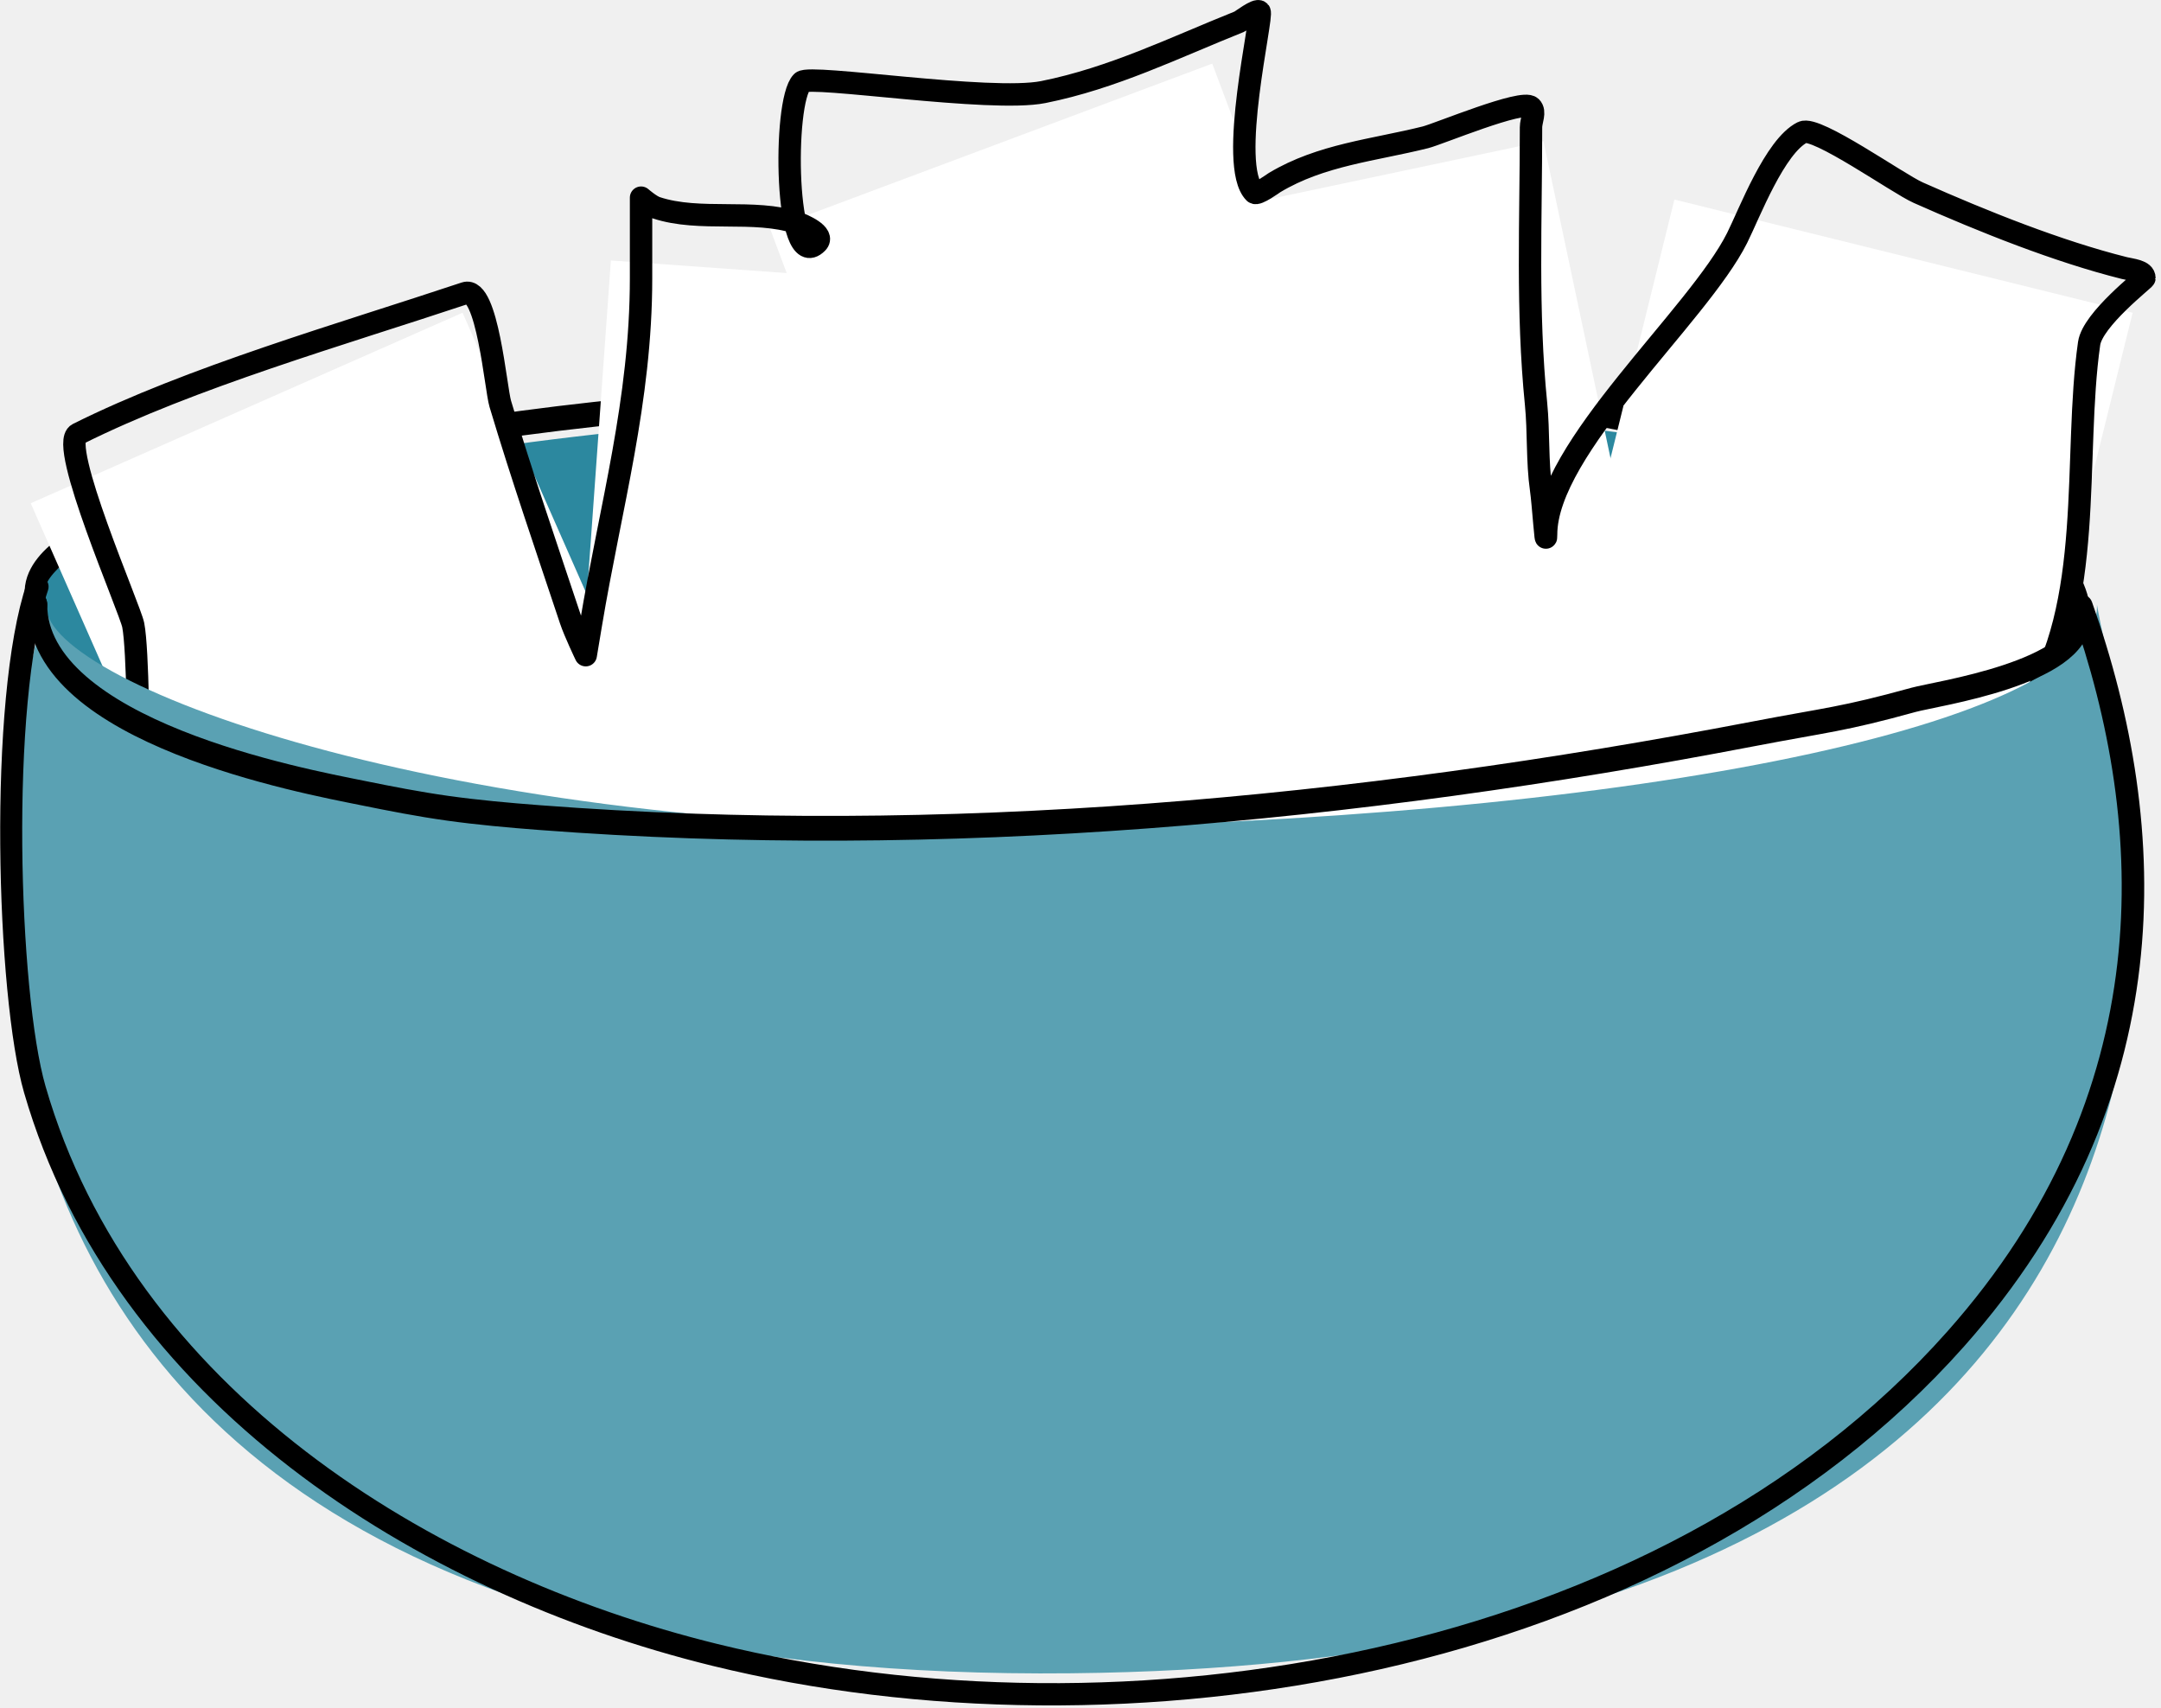
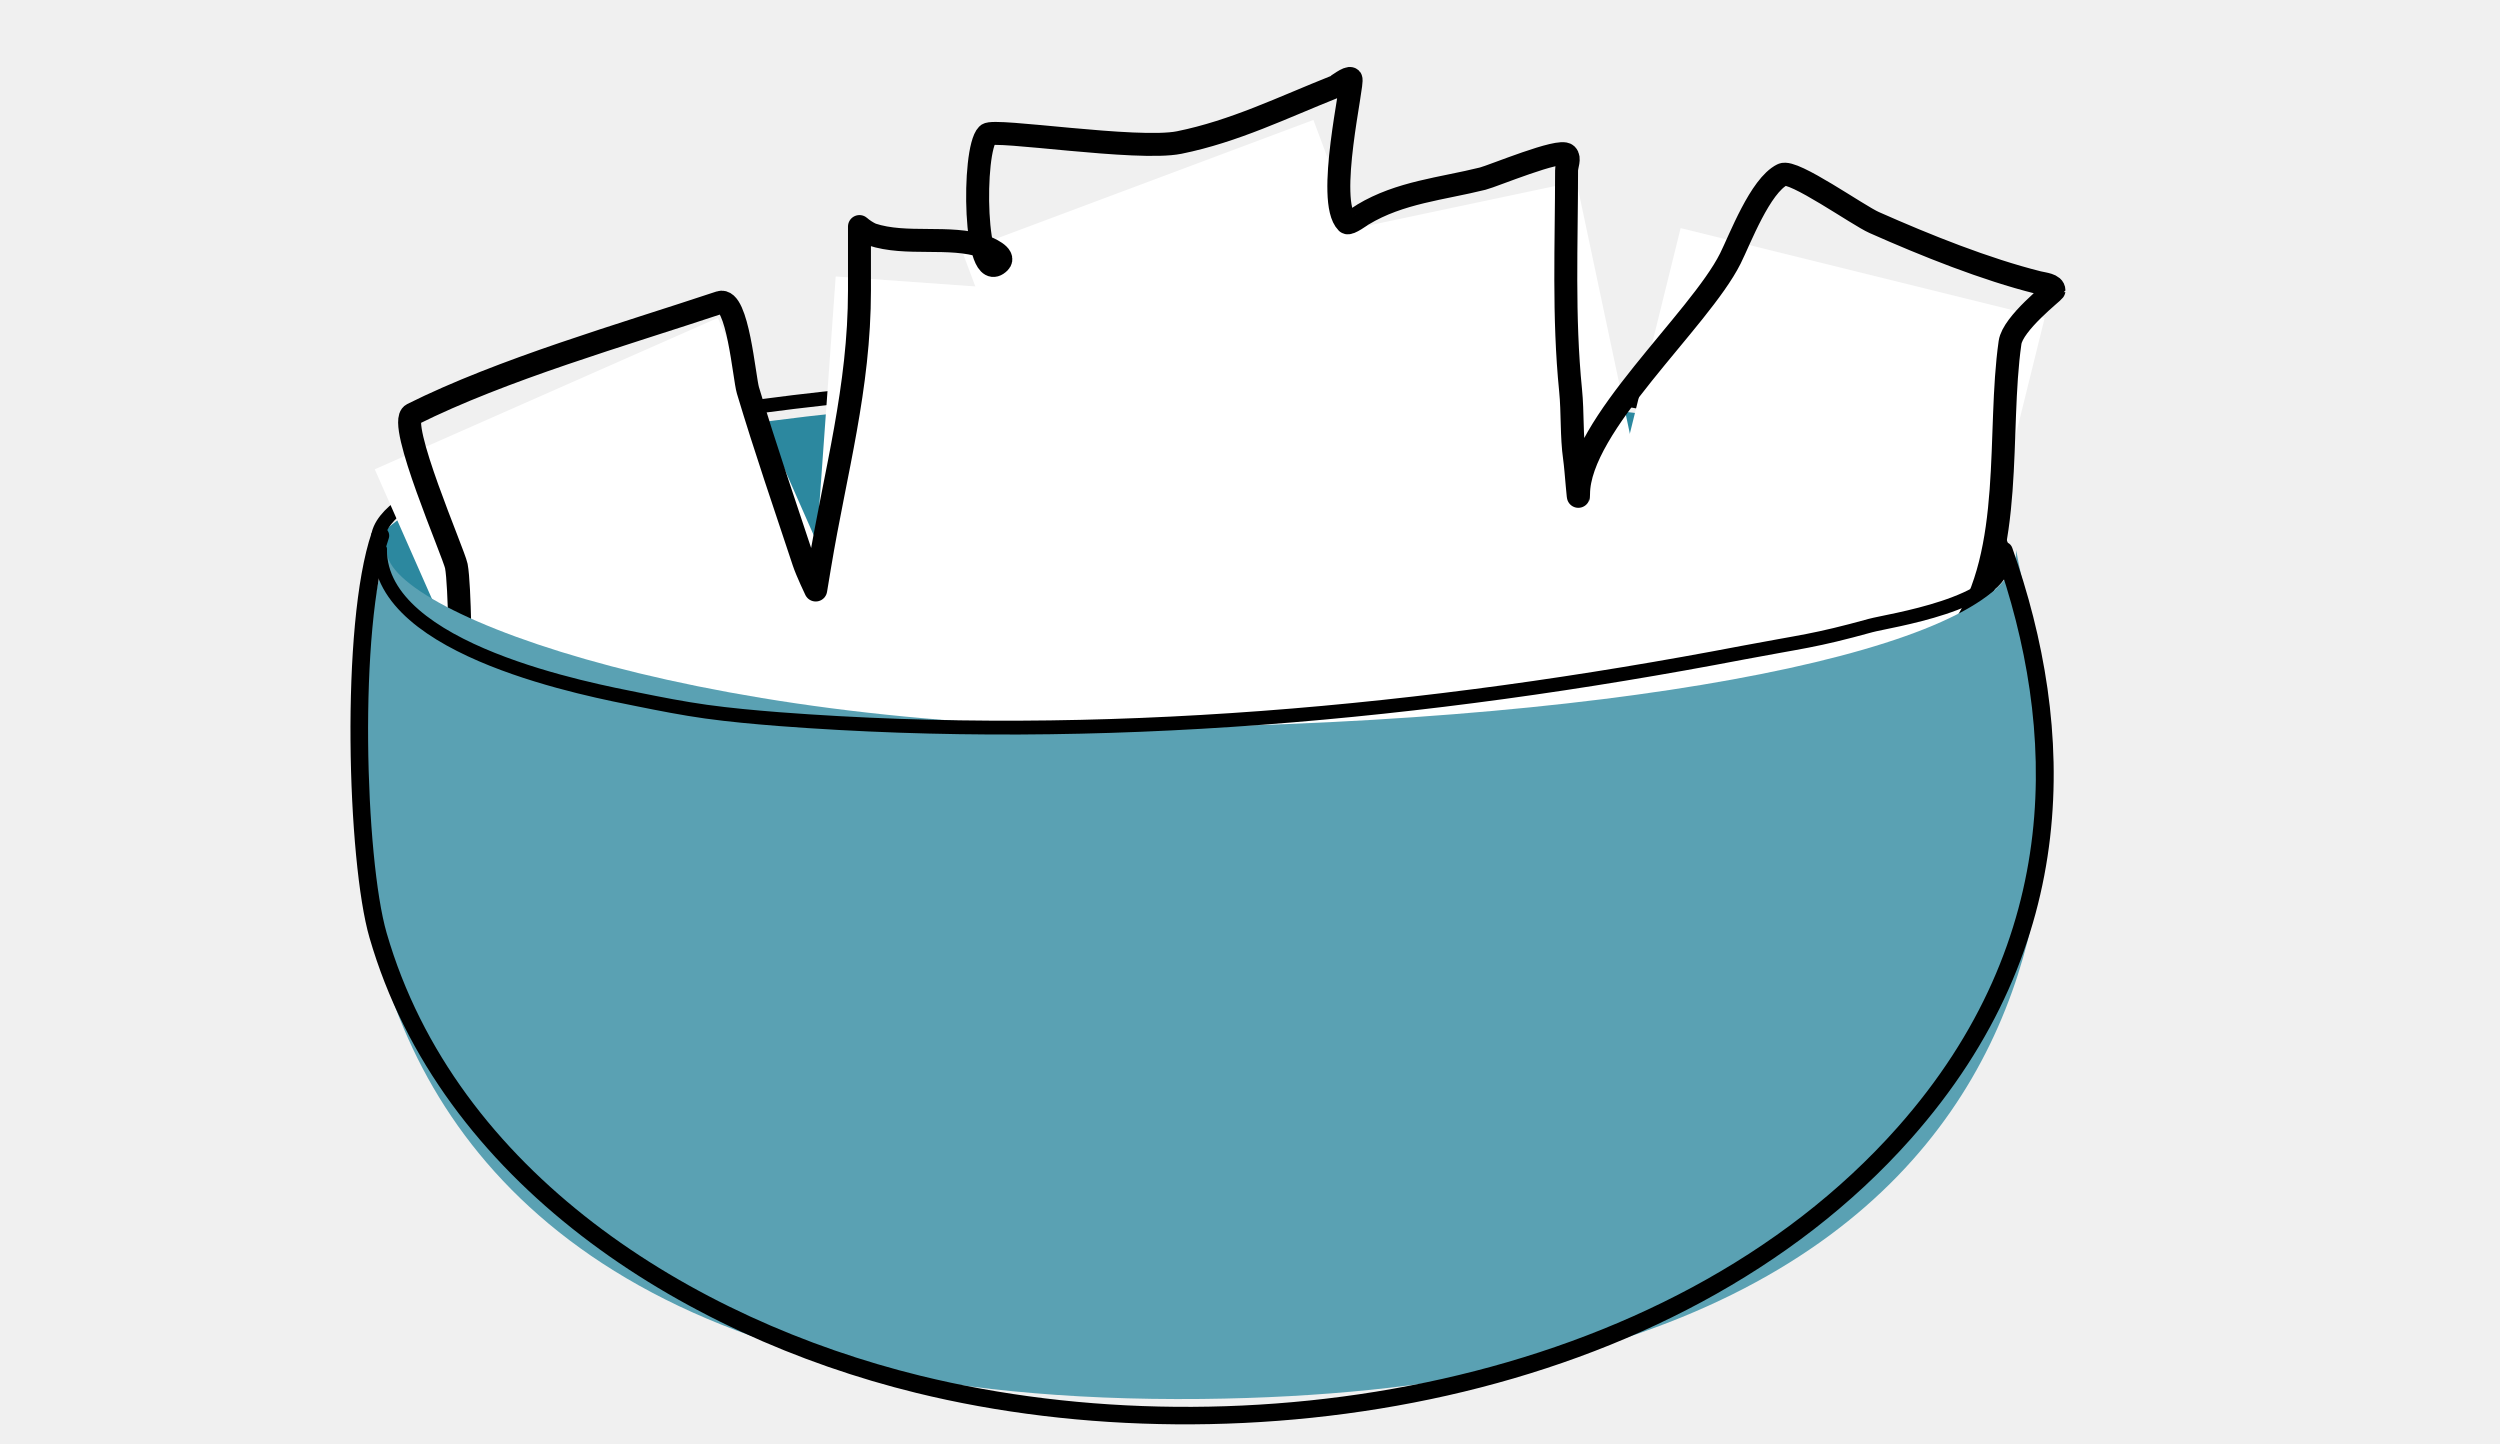
- <svg xmlns="http://www.w3.org/2000/svg" width="100%" height="100%" viewBox="0 0 386 305" version="1.1" xml:space="preserve" style="fill-rule:evenodd;clip-rule:evenodd;stroke-linecap:round;stroke-linejoin:round;stroke-miterlimit:1.5;">
-   <g transform="matrix(1,0,0,1,-652.33,-773.927)">
-     <g transform="matrix(1,0,0,1,-403.715,520.174)">
-       <g transform="matrix(1,0,0,0.755003,0,86.5953)">
-         <path d="M1061.53,364.942C1061.53,346.656 1129.02,320.281 1243.99,317.459C1358.96,314.638 1427.83,341.564 1427.83,364.942C1427.83,391.228 1352.78,413.943 1243.99,417.169C1135.2,420.394 1061.53,383.228 1061.53,364.942Z" style="fill:rgb(44,136,159);" />
-         <clipPath id="_clip1">
-           <path d="M1061.53,364.942C1061.53,346.656 1129.02,320.281 1243.99,317.459C1358.96,314.638 1427.83,341.564 1427.83,364.942C1427.83,391.228 1352.78,413.943 1243.99,417.169C1135.2,420.394 1061.53,383.228 1061.53,364.942Z" />
-         </clipPath>
-         <g clip-path="url(#_clip1)">
-           <g transform="matrix(1,0,0,1.3245,0,-114.695)">
-             <path d="M1089.48,381.334C1089.48,381.334 1184.79,365.053 1264.44,363.916C1344.1,362.779 1412.25,381.334 1412.25,381.334C1412.25,381.334 1321.67,437.991 1249.78,437.991C1177.9,437.991 1089.48,381.334 1089.48,381.334Z" style="fill:rgb(14,100,121);" />
-           </g>
-         </g>
-       </g>
-       <g transform="matrix(0.947254,0,0,1.18921,73.6541,-67.9993)">
-         <path d="M1429.46,363.196C1429.46,359.521 1426.44,355.758 1423.53,353.983C1410.12,345.78 1394.68,342.114 1379.36,339.494C1350.29,334.526 1326.97,330.151 1298.2,328.528C1283.68,327.709 1245.27,328.501 1232.79,328.768C1195.57,329.566 1158.52,331.041 1121.55,335.745C1099.51,338.55 1075.09,341.506 1054.4,350.404C1052.57,351.189 1041.01,355.847 1044.14,361.396" style="fill:none;stroke:black;stroke-width:3.72px;" />
-       </g>
-     </g>
-     <g transform="matrix(1,0,0,1,2.14079,7.83062)">
-       <g transform="matrix(0.855449,-0.377411,0.403646,0.914915,-73.867,456.967)">
-         <rect x="541.607" y="659.551" width="90.168" height="136.15" style="fill:white;" />
-       </g>
-       <g transform="matrix(0.907719,0.22423,-0.239817,0.970818,615.818,39.9951)">
-         <rect x="541.607" y="659.551" width="90.168" height="136.15" style="fill:white;" />
-       </g>
-       <g transform="matrix(0.914755,-0.193537,0.206991,0.978343,211.44,268.314)">
-         <rect x="541.607" y="659.551" width="90.168" height="136.15" style="fill:white;" />
-       </g>
-       <g transform="matrix(0.932614,0.0668119,-0.0714563,0.997444,301.325,118.578)">
-         <rect x="541.607" y="659.551" width="90.168" height="136.15" style="fill:white;" />
-       </g>
-       <g transform="matrix(0.875699,-0.327694,0.350473,0.936573,82.3263,366.772)">
-         <rect x="541.607" y="659.551" width="90.168" height="136.15" style="fill:white;" />
-       </g>
-       <path d="M674.856,897.965C674.922,901.141 674.863,882.13 673.985,877.742C673.395,874.792 660.527,845.403 664.106,843.614C684.334,833.5 711.273,825.796 733.261,818.466C737.238,817.141 738.724,835.478 739.548,838.225C743.456,851.254 747.826,863.959 752.121,876.844C752.842,879.007 754.816,883.13 754.816,883.13C754.816,883.13 755.414,879.538 755.714,877.742C759.244,856.558 764.695,837.676 764.695,815.772L764.695,801.402C764.695,801.402 766.365,802.857 767.389,803.198C775.186,805.797 784.874,803.339 792.536,805.893C793.495,806.212 797.656,807.958 796.129,809.485C790.391,815.223 789.973,784.207 793.434,780.746C794.858,779.322 827.086,784.433 836.544,782.542C848.964,780.058 859.907,774.633 871.57,769.968C871.895,769.838 874.66,767.669 875.163,768.172C875.858,768.867 869.431,795.67 874.265,800.504C874.734,800.973 877.635,798.841 877.857,798.708C886.176,793.716 895.617,792.921 904.8,790.625C907.135,790.041 922.168,783.744 923.661,785.236C924.508,786.083 923.661,787.631 923.661,788.829C923.661,805.441 922.894,821.571 924.559,838.225C925.06,843.236 924.745,848.51 925.457,853.493C925.84,856.176 926.355,864.287 926.355,861.576C926.355,846.126 953.501,822.552 960.483,808.587C962.656,804.242 967.207,792.203 972.159,789.727C974.582,788.515 989.193,798.894 992.815,800.504C1004.5,805.7 1017.84,811.026 1029.64,813.976C1030.94,814.301 1033.23,814.433 1033.23,815.772C1033.23,816.029 1023.97,823.148 1023.35,827.447C1020.46,847.659 1024.48,874.247 1012.57,892.112" style="fill:none;stroke:black;stroke-width:4px;" />
-     </g>
-     <g transform="matrix(1,0,0,1,-400.939,520.174)">
-       <path d="M1427.83,361.779L1427.83,361.776C1427.83,361.776 1428.6,366.22 1429.63,370.318C1437.83,403.064 1462.58,550.381 1244.68,552.645C999.51,555.193 1061.53,361.776 1061.53,361.776L1061.55,361.784C1061.54,361.898 1061.53,362.013 1061.53,362.128C1061.53,375.934 1135.2,403.994 1243.99,401.559C1352.78,399.124 1427.83,381.974 1427.83,362.128C1427.83,362.011 1427.83,361.895 1427.83,361.779Z" style="fill:rgb(90,161,179);" />
-       <path d="M1058.06,357.916C1051.02,378.589 1052.6,431.786 1057.57,448.933C1073.52,504.044 1127.52,538.295 1180.47,551.301C1253.82,569.317 1351.15,553.932 1404.13,494.217C1442.94,450.463 1441.25,401.648 1426.94,361.285C1426.58,360.244 1425.43,359.699 1424.39,360.068C1423.35,360.437 1422.81,361.581 1423.17,362.621C1437.05,401.768 1438.78,449.128 1401.13,491.562C1349.1,550.21 1253.46,565.111 1181.42,547.416C1129.79,534.735 1076.96,501.556 1061.41,447.821C1056.58,431.126 1054.99,379.332 1061.84,359.204C1062.2,358.159 1061.64,357.022 1060.59,356.667C1059.55,356.311 1058.41,356.871 1058.06,357.916Z" />
-       <g transform="matrix(0.947254,0,0,1.18921,73.6541,-80.2975)">
-         <path d="M1041.21,371.738C1041.21,390.9 1091.93,398.303 1102.3,399.98C1107.71,400.856 1113.14,401.701 1118.59,402.307C1124.31,402.942 1130.06,403.352 1135.81,403.703C1211.84,408.339 1289.55,402.629 1364.76,391.138C1378.69,389.009 1381.54,388.987 1395.01,386.019C1399.2,385.095 1426.53,382.011 1426.65,373.537" style="fill:none;stroke:black;stroke-width:3.72px;" />
-       </g>
-     </g>
+ <svg xmlns="http://www.w3.org/2000/svg" id="Layer_3" data-name="Layer 3" viewBox="0 0 671.93 388">
+   <defs>
+     <style>.cls-1,.cls-5,.cls-7{fill:none;}.cls-2{fill:#2c889f;}.cls-2,.cls-4,.cls-8,.cls-9{fill-rule:evenodd;}.cls-3{clip-path:url(#clip-path);}.cls-4{fill:#0e6479;}.cls-5,.cls-7{stroke:#000;stroke-linecap:round;stroke-linejoin:round;}.cls-5{stroke-width:3.72px;}.cls-6{fill:#fff;}.cls-7{stroke-width:6.17px;}.cls-8{fill:#5aa1b3;}</style>
+     <clipPath id="clip-path">
+       <path class="cls-1" d="M100.72,148.23c0-16.5,80.67-40.3,218.1-42.85s219.75,21.75,219.75,42.85c0,23.72-89.71,44.22-219.75,47.14S100.72,164.73,100.72,148.23Z" />
+     </clipPath>
+   </defs>
+   <path class="cls-2" d="M100.72,148.23c0-16.5,80.67-40.3,218.1-42.85s219.75,21.75,219.75,42.85c0,23.72-89.71,44.22-219.75,47.14S100.72,164.73,100.72,148.23Z" />
+   <g class="cls-3">
+     <path class="cls-4" d="M134.13,171.19s113.93-19.46,209.14-20.82S520,171.19,520,171.19s-108.28,67.73-194.21,67.73S134.13,171.19,134.13,171.19Z" />
  </g>
+   <path class="cls-5" d="M538.44,150.37c0-5.22-3.42-10.57-6.72-13.1-15.18-11.66-32.67-16.87-50-20.59-32.92-7.06-59.32-13.28-91.9-15.59-16.44-1.16-59.93,0-74.06.34-42.15,1.14-84.1,3.23-126,9.92-24.95,4-52.6,8.19-76,20.84-2.07,1.11-15.16,7.73-11.62,15.62" />
+   <rect class="cls-6" x="129.28" y="98.88" width="100.78" height="162.75" transform="translate(-57.47 87.86) rotate(-23.81)" />
+   <rect class="cls-6" x="399.7" y="101.99" width="162.75" height="100.78" transform="translate(217.77 582.87) rotate(-76.12)" />
+   <rect class="cls-6" x="340.87" y="57.49" width="100.78" height="162.75" transform="translate(-20.27 83.99) rotate(-11.95)" />
+   <rect class="cls-6" x="187.67" y="108.69" width="162.75" height="100.78" transform="translate(91.15 416.06) rotate(-85.9)" />
+   <rect class="cls-6" x="283.94" y="44.77" width="100.78" height="162.75" transform="translate(-23 125.17) rotate(-20.52)" />
+   <path class="cls-7" d="M123.65,176.31c.08,3.8,0-18.92-1-24.17-.71-3.52-16.09-38.65-11.81-40.79,24.18-12.09,56.38-21.3,82.66-30.06,4.76-1.59,6.53,20.33,7.52,23.62,4.67,15.57,9.89,30.76,15,46.16.86,2.58,3.22,7.51,3.22,7.51s.71-4.29,1.07-6.44C224.52,126.82,231,104.25,231,78.07V60.89A13.82,13.82,0,0,0,234.26,63c9.32,3.1,20.9.16,30.06,3.22,1.14.38,6.12,2.47,4.29,4.29-6.86,6.86-7.36-30.21-3.22-34.35,1.7-1.7,40.22,4.41,51.53,2.15,14.85-3,27.93-9.46,41.87-15,.39-.15,3.69-2.74,4.29-2.14.83.83-6.85,32.87-1.07,38.65.56.56,4-2,4.29-2.15,9.95-6,21.23-6.92,32.21-9.66,2.79-.7,20.76-8.23,22.54-6.44,1,1,0,2.86,0,4.29,0,19.86-.91,39.14,1.08,59.05.6,6,.22,12.29,1.07,18.25.46,3.2,1.07,12.9,1.07,9.66,0-18.47,32.45-46.65,40.8-63.34,2.6-5.2,8-19.59,14-22.55,2.89-1.45,20.36,11,24.69,12.89,14,6.21,29.91,12.57,44,16.1,1.55.39,4.29.55,4.29,2.15,0,.3-11.07,8.81-11.81,14-3.46,24.16,1.35,55.94-12.89,77.3" />
+   <path class="cls-8" d="M541.89,147.81h0s.92,5.31,2.15,10.21C553.84,197.16,583.43,373.26,323,376,29.9,379,104,147.81,104,147.81h0c0,.14,0,.27,0,.41,0,16.5,88.06,50.05,218.1,47.14S541.89,172,541.89,148.23Z" />
+   <path class="cls-9" d="M99.89,143.2c-8.42,24.71-6.53,88.3-.59,108.79,19.07,65.88,83.62,106.82,146.91,122.37,87.68,21.53,204,3.14,267.35-68.24,46.39-52.3,44.37-110.65,27.27-158.9a2.39,2.39,0,0,0-4.51,1.6C552.91,195.62,555,252.23,510,303c-62.19,70.1-176.51,87.92-262.62,66.76-61.72-15.15-124.87-54.81-143.46-119-5.77-19.95-7.67-81.86.52-105.92a2.39,2.39,0,1,0-4.52-1.54Z" />
+   <path class="cls-5" d="M102.14,147.81c0,27.24,57.43,37.77,69.17,40.15,6.13,1.24,12.28,2.45,18.45,3.31,6.48.9,13,1.48,19.5,2,86.08,6.59,174.07-1.53,259.23-17.86,15.78-3,19-3.06,34.26-7.28,4.74-1.31,35.69-5.69,35.82-17.74" />
</svg>
